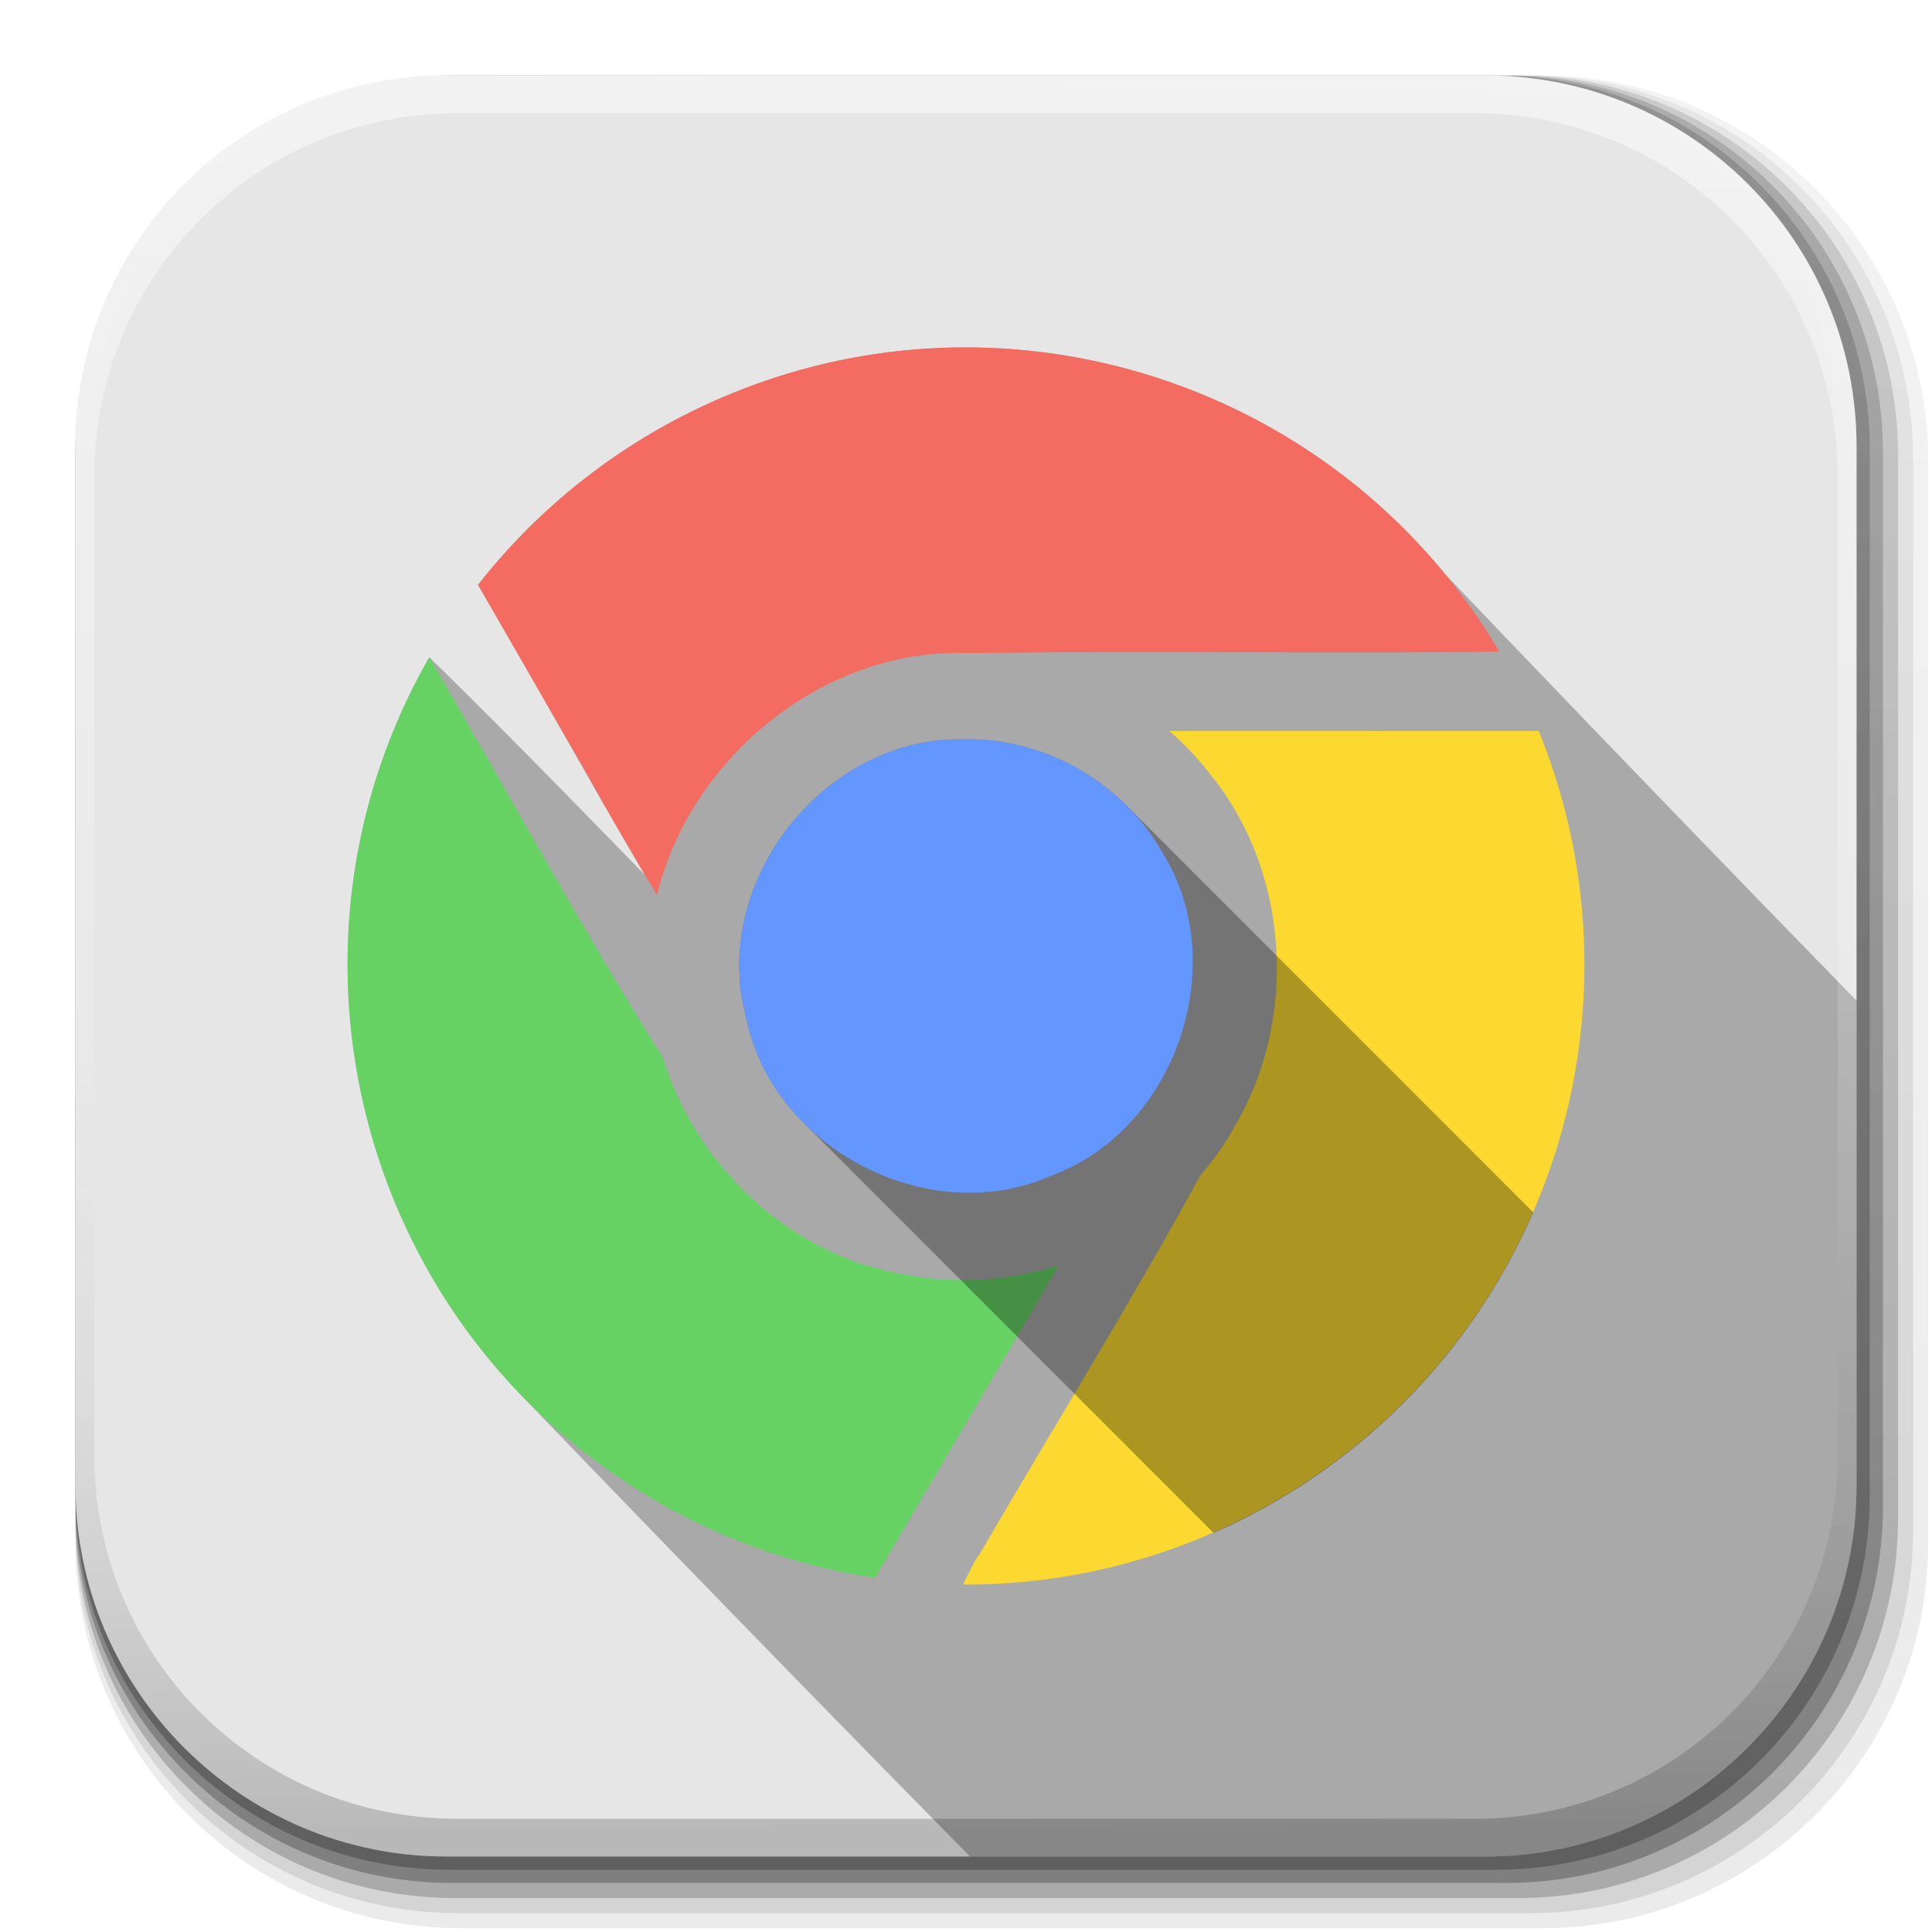
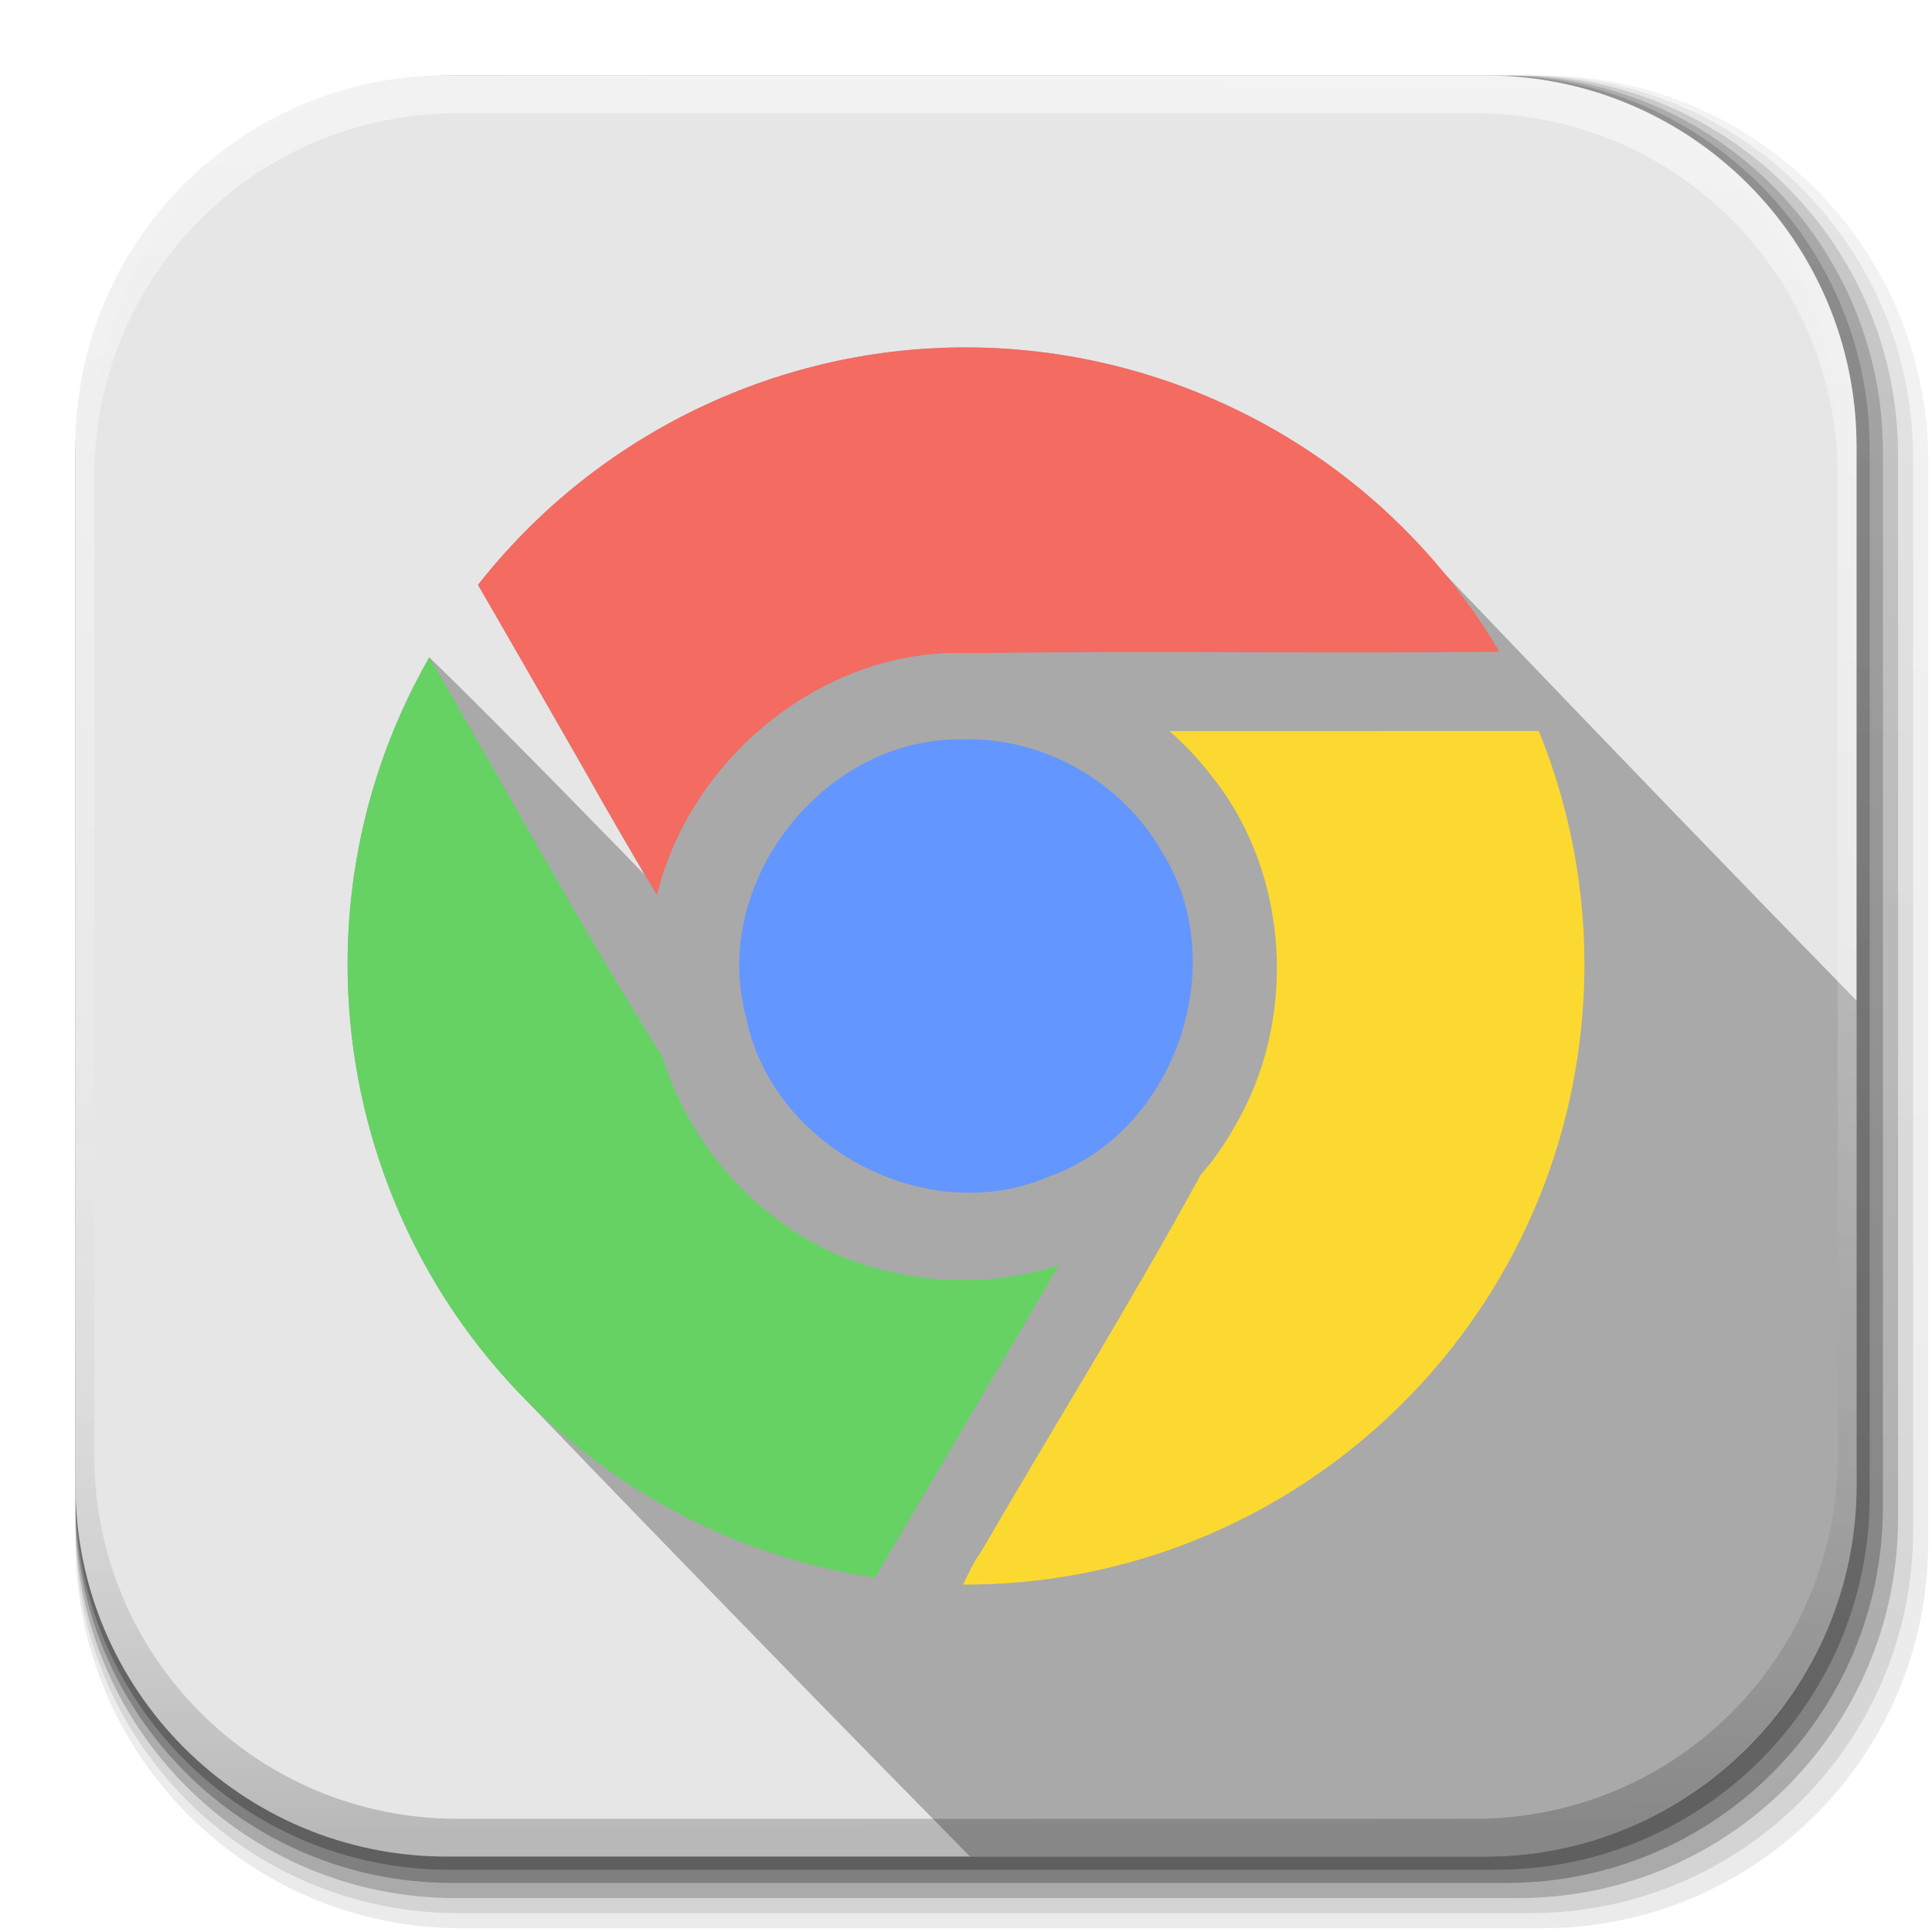
<svg xmlns="http://www.w3.org/2000/svg" xmlns:xlink="http://www.w3.org/1999/xlink" width="512" height="512" id="svg2" version="1.1">
  <defs id="defs4">
    <linearGradient id="linearGradient3834" gradientUnits="userSpaceOnUse" x1="64.478" y1="56.301" x2="78.466" y2="48.085">
      <stop offset="0" style="stop-color:#b4b4b4;stop-opacity:1;" id="stop3836" />
      <stop id="stop3838" style="stop-color:#dcdcdc;stop-opacity:1;" offset="1" />
    </linearGradient>
    <linearGradient y2="48.085" x2="78.466" y1="56.301" x1="64.478" gradientUnits="userSpaceOnUse" id="linearGradient21900">
      <stop id="stop21902" style="stop-color:#2d7787;stop-opacity:1;" offset="0" />
      <stop offset="0.657" style="stop-color:#3c9fb4;stop-opacity:1;" id="stop21912" />
      <stop id="stop21910" style="stop-color:#64bacc;stop-opacity:1;" offset="1" />
    </linearGradient>
    <radialGradient r="216" fy="256" fx="255.994" cy="256" cx="255.994" gradientTransform="matrix(0.6924617,0.05092335,-0.0509484,0.6928022,-458.2293,60.60656)" gradientUnits="userSpaceOnUse" id="radialGradient3850" xlink:href="#linearGradient3834" />
    <linearGradient spreadMethod="pad" gradientUnits="userSpaceOnUse" y2="467" x2="-301.881" y1="35" x1="-297.389" id="linearGradient28146" xlink:href="#circle53_2_-7" />
    <linearGradient gradientTransform="matrix(82,0,0,-82,14489.971,47794.699)" y2="581.436" x2="-175.667" y1="582.198" x1="-175.667" gradientUnits="userSpaceOnUse" id="circle53_2_-7">
      <stop id="stop23-0" style="stop-color:#81B4E0" offset="0" />
      <stop id="stop25-1" style="stop-color:#0C5A94" offset="1" />
    </linearGradient>
    <linearGradient xlink:href="#circle53_2_-7" id="linearGradient3069" gradientUnits="userSpaceOnUse" gradientTransform="matrix(153.9433,0,0,-154.0595,27298.791,89890.334)" x1="-175.667" y1="582.198" x2="-175.667" y2="581.436" />
    <linearGradient gradientTransform="translate(550.0062,4.999996)" y2="175.068" x2="-295.136" y1="467" x1="-293.038" gradientUnits="userSpaceOnUse" id="linearGradient28182" xlink:href="#linearGradient21900" />
    <linearGradient y2="581.436" x2="-175.667" y1="582.198" x1="-175.667" gradientTransform="matrix(211.9635,0,0,-211.9635,37491.427,123580.79)" gradientUnits="userSpaceOnUse" id="linearGradient4469" xlink:href="#circle53_2_" />
    <linearGradient gradientTransform="matrix(82,0,0,-82,14489.971,47794.699)" y2="581.436" x2="-175.667" y1="582.198" x1="-175.667" gradientUnits="userSpaceOnUse" id="circle53_2_">
      <stop id="stop23" style="stop-color:#81B4E0" offset="0" />
      <stop id="stop25" style="stop-color:#0C5A94" offset="1" />
    </linearGradient>
    <radialGradient r="216" fy="256" fx="255.994" cy="256" cx="255.994" gradientTransform="matrix(0.6924617,0.05092335,-0.0509484,0.6928022,-458.2293,60.60656)" gradientUnits="userSpaceOnUse" id="radialGradient3800" xlink:href="#linearGradient3834" />
    <linearGradient y2="467" x2="-301.881" y1="35" x1="-297.389" spreadMethod="pad" gradientUnits="userSpaceOnUse" id="linearGradient3802" xlink:href="#circle53_2_-7" />
    <linearGradient gradientTransform="translate(550.0062,4.999996)" y2="467" x2="-301.881" y1="35" x1="-297.389" spreadMethod="pad" gradientUnits="userSpaceOnUse" id="linearGradient3806" xlink:href="#circle53_2_-7" />
    <radialGradient r="216" fy="256" fx="255.994" cy="256" cx="255.994" gradientTransform="matrix(1.000738,0.00615701,-0.00615247,1,1.392249,-1.576156)" gradientUnits="userSpaceOnUse" id="radialGradient3809" xlink:href="#linearGradient3834" />
    <radialGradient r="216" fy="256" fx="255.994" cy="256" cx="255.994" gradientTransform="matrix(1.000738,0.00615701,-0.00615247,1,1.392249,-1.576156)" gradientUnits="userSpaceOnUse" id="radialGradient3239" xlink:href="#linearGradient3834" />
    <linearGradient y2="251.661" x2="1011.953" y1="476.26" x1="1016.104" gradientTransform="translate(-146.2203,369.0885)" gradientUnits="userSpaceOnUse" id="linearGradient4082" xlink:href="#linearGradient4487" />
    <linearGradient id="linearGradient4487">
      <stop offset="0" style="stop-color:#000000;stop-opacity:1" id="stop4489" />
      <stop offset="1" style="stop-color:#000000;stop-opacity:0" id="stop4491" />
    </linearGradient>
    <linearGradient y2="363.738" x2="988.786" y1="51.512" x1="993.439" gradientTransform="translate(778.5998,-360.5596)" gradientUnits="userSpaceOnUse" id="linearGradient4084" xlink:href="#linearGradient3737" />
    <linearGradient id="linearGradient3737">
      <stop offset="0" style="stop-color:#ffffff;stop-opacity:1" id="stop3739" />
      <stop offset="1" style="stop-color:#ffffff;stop-opacity:0" id="stop3741" />
    </linearGradient>
    <linearGradient y2="-55.941" x2="1763.69" y1="155.597" x1="1764.649" gradientUnits="userSpaceOnUse" id="linearGradient4086" xlink:href="#linearGradient4046" />
    <linearGradient id="linearGradient4046">
      <stop offset="0" style="stop-color:#000000;stop-opacity:1;" id="stop4048" />
      <stop offset="1" style="stop-color:#ffffff;stop-opacity:0.2" id="stop4050" />
    </linearGradient>
    <linearGradient y2="20.626" x2="1006.808" y1="484.417" x1="1012.513" gradientTransform="matrix(1.023305,0,0,1.023305,-823.777,592.8376)" gradientUnits="userSpaceOnUse" id="linearGradient4110" xlink:href="#ButtonShadow-0-1-1" />
    <linearGradient gradientTransform="matrix(1.005865,0,0,0.994169,100,0)" gradientUnits="userSpaceOnUse" id="ButtonShadow-0-1-1" y2="7.017" x2="45.448" y1="92.54" x1="45.448">
      <stop offset="0" style="stop-color:#000000;stop-opacity:1" id="stop3750-8-9-3" />
      <stop offset="1" style="stop-color:#000000;stop-opacity:0.588" id="stop3752-5-6-4" />
    </linearGradient>
    <linearGradient y2="20.626" x2="1006.808" y1="484.417" x1="1012.513" gradientTransform="matrix(1.040254,0,0,1.040254,-837.9512,592.5182)" gradientUnits="userSpaceOnUse" id="linearGradient4112" xlink:href="#ButtonShadow-0-1-1" />
    <linearGradient gradientTransform="matrix(1.005865,0,0,0.994169,100,0)" gradientUnits="userSpaceOnUse" id="linearGradient3442" y2="7.017" x2="45.448" y1="92.54" x1="45.448">
      <stop offset="0" style="stop-color:#000000;stop-opacity:1" id="stop3444" />
      <stop offset="1" style="stop-color:#000000;stop-opacity:0.588" id="stop3446" />
    </linearGradient>
    <linearGradient y2="20.626" x2="1006.808" y1="484.417" x1="1012.513" gradientTransform="matrix(1.03178,0,0,1.03178,-830.8641,592.6779)" gradientUnits="userSpaceOnUse" id="linearGradient4114" xlink:href="#ButtonShadow-0-1-1" />
    <linearGradient gradientTransform="matrix(1.005865,0,0,0.994169,100,0)" gradientUnits="userSpaceOnUse" id="linearGradient3449" y2="7.017" x2="45.448" y1="92.54" x1="45.448">
      <stop offset="0" style="stop-color:#000000;stop-opacity:1" id="stop3451" />
      <stop offset="1" style="stop-color:#000000;stop-opacity:0.588" id="stop3453" />
    </linearGradient>
    <linearGradient y2="20.626" x2="1006.808" y1="484.417" x1="1012.513" gradientTransform="matrix(1.01483,0,0,1.01483,-816.69,592.9972)" gradientUnits="userSpaceOnUse" id="linearGradient4116" xlink:href="#ButtonShadow-0-1-1" />
    <linearGradient gradientTransform="matrix(1.005865,0,0,0.994169,100,0)" gradientUnits="userSpaceOnUse" id="linearGradient3456" y2="7.017" x2="45.448" y1="92.54" x1="45.448">
      <stop offset="0" style="stop-color:#000000;stop-opacity:1" id="stop3458" />
      <stop offset="1" style="stop-color:#000000;stop-opacity:0.588" id="stop3460" />
    </linearGradient>
    <linearGradient y2="20.626" x2="1006.808" y1="484.417" x1="1012.513" gradientTransform="matrix(1.007415,0,0,1.007415,-810.4888,593.1369)" gradientUnits="userSpaceOnUse" id="linearGradient4118" xlink:href="#ButtonShadow-0-1-1" />
    <linearGradient gradientTransform="matrix(1.005865,0,0,0.994169,100,0)" gradientUnits="userSpaceOnUse" id="linearGradient3463" y2="7.017" x2="45.448" y1="92.54" x1="45.448">
      <stop offset="0" style="stop-color:#000000;stop-opacity:1" id="stop3465" />
      <stop offset="1" style="stop-color:#000000;stop-opacity:0.588" id="stop3467" />
    </linearGradient>
    <linearGradient xlink:href="#ButtonShadow-0-1-1" id="linearGradient3475" gradientUnits="userSpaceOnUse" gradientTransform="matrix(1.007415,0,0,1.007415,-810.4888,593.1369)" x1="1012.513" y1="484.417" x2="1006.808" y2="20.626" />
    <linearGradient y2="251.661" x2="1011.953" y1="476.26" x1="1016.104" gradientTransform="translate(-146.2203,369.0885)" gradientUnits="userSpaceOnUse" id="linearGradient4082-8" xlink:href="#linearGradient4487-2" />
    <linearGradient id="linearGradient4487-2">
      <stop offset="0" style="stop-color:#000000;stop-opacity:1" id="stop4489-0" />
      <stop offset="1" style="stop-color:#000000;stop-opacity:0" id="stop4491-2" />
    </linearGradient>
    <linearGradient y2="363.738" x2="988.786" y1="51.512" x1="993.439" gradientTransform="translate(778.5998,-360.5596)" gradientUnits="userSpaceOnUse" id="linearGradient4084-8" xlink:href="#linearGradient3737-1" />
    <linearGradient id="linearGradient3737-1">
      <stop offset="0" style="stop-color:#ffffff;stop-opacity:1" id="stop3739-2" />
      <stop offset="1" style="stop-color:#ffffff;stop-opacity:0" id="stop3741-6" />
    </linearGradient>
    <linearGradient y2="-55.941" x2="1763.69" y1="155.597" x1="1764.649" gradientUnits="userSpaceOnUse" id="linearGradient4086-6" xlink:href="#linearGradient4046-4" />
    <linearGradient id="linearGradient4046-4">
      <stop offset="0" style="stop-color:#000000;stop-opacity:1;" id="stop4048-6" />
      <stop offset="1" style="stop-color:#ffffff;stop-opacity:0.2" id="stop4050-9" />
    </linearGradient>
    <linearGradient id="linearGradient3834-2" gradientUnits="userSpaceOnUse" x1="64.478" y1="56.301" x2="78.466" y2="48.085">
      <stop offset="0" style="stop-color:#c8c8c8;stop-opacity:1;" id="stop3836-3" />
      <stop id="stop3838-8" style="stop-color:#dcdcdc;stop-opacity:1;" offset="1" />
    </linearGradient>
    <linearGradient y2="20.626" x2="1006.808" y1="484.417" x1="1012.513" gradientTransform="matrix(1.03178,0,0,1.03178,-830.8641,592.6779)" gradientUnits="userSpaceOnUse" id="linearGradient4114-1" xlink:href="#ButtonShadow-0-1-1-4" />
    <linearGradient gradientTransform="matrix(1.005865,0,0,0.994169,100,0)" gradientUnits="userSpaceOnUse" id="ButtonShadow-0-1-1-4" y2="7.017" x2="45.448" y1="92.54" x1="45.448">
      <stop offset="0" style="stop-color:#000000;stop-opacity:1" id="stop3750-8-9-3-3" />
      <stop offset="1" style="stop-color:#000000;stop-opacity:0.588" id="stop3752-5-6-4-3" />
    </linearGradient>
    <linearGradient y2="20.626" x2="1006.808" y1="484.417" x1="1012.513" gradientTransform="matrix(1.040254,0,0,1.040254,-837.9512,592.5182)" gradientUnits="userSpaceOnUse" id="linearGradient4112-7" xlink:href="#ButtonShadow-0-1-1-4" />
    <linearGradient gradientTransform="matrix(1.005865,0,0,0.994169,100,0)" gradientUnits="userSpaceOnUse" id="linearGradient3555" y2="7.017" x2="45.448" y1="92.54" x1="45.448">
      <stop offset="0" style="stop-color:#000000;stop-opacity:1" id="stop3557" />
      <stop offset="1" style="stop-color:#000000;stop-opacity:0.588" id="stop3559" />
    </linearGradient>
    <linearGradient y2="20.626" x2="1006.808" y1="484.417" x1="1012.513" gradientTransform="matrix(1.023305,0,0,1.023305,-823.777,592.8376)" gradientUnits="userSpaceOnUse" id="linearGradient4110-5" xlink:href="#ButtonShadow-0-1-1-4" />
    <linearGradient gradientTransform="matrix(1.005865,0,0,0.994169,100,0)" gradientUnits="userSpaceOnUse" id="linearGradient3562" y2="7.017" x2="45.448" y1="92.54" x1="45.448">
      <stop offset="0" style="stop-color:#000000;stop-opacity:1" id="stop3564" />
      <stop offset="1" style="stop-color:#000000;stop-opacity:0.588" id="stop3566" />
    </linearGradient>
    <linearGradient y2="20.626" x2="1006.808" y1="484.417" x1="1012.513" gradientTransform="matrix(1.01483,0,0,1.01483,-816.69,592.9972)" gradientUnits="userSpaceOnUse" id="linearGradient4116-1" xlink:href="#ButtonShadow-0-1-1-4" />
    <linearGradient gradientTransform="matrix(1.005865,0,0,0.994169,100,0)" gradientUnits="userSpaceOnUse" id="linearGradient3569" y2="7.017" x2="45.448" y1="92.54" x1="45.448">
      <stop offset="0" style="stop-color:#000000;stop-opacity:1" id="stop3571" />
      <stop offset="1" style="stop-color:#000000;stop-opacity:0.588" id="stop3573" />
    </linearGradient>
    <linearGradient xlink:href="#ButtonShadow-0-1-1-4" id="linearGradient3272" gradientUnits="userSpaceOnUse" gradientTransform="matrix(1.007415,0,0,1.007415,-810.4888,593.1369)" x1="1012.513" y1="484.417" x2="1006.808" y2="20.626" />
    <linearGradient gradientTransform="matrix(1.005865,0,0,0.994169,100,0)" gradientUnits="userSpaceOnUse" id="linearGradient3576" y2="7.017" x2="45.448" y1="92.54" x1="45.448">
      <stop offset="0" style="stop-color:#000000;stop-opacity:1" id="stop3578" />
      <stop offset="1" style="stop-color:#000000;stop-opacity:0.588" id="stop3580" />
    </linearGradient>
    <linearGradient xlink:href="#ButtonShadow-0-1-1-4" id="linearGradient3601" gradientUnits="userSpaceOnUse" gradientTransform="matrix(1.007415,0,0,1.007415,-810.4888,593.1369)" x1="1012.513" y1="484.417" x2="1006.808" y2="20.626" />
    <linearGradient y2="20.626" x2="1006.808" y1="484.417" x1="1012.513" gradientTransform="matrix(1.03178,0,0,1.03178,-830.8641,592.6779)" gradientUnits="userSpaceOnUse" id="linearGradient3720" xlink:href="#ButtonShadow-0-1-1-4" />
    <linearGradient y2="20.626" x2="1006.808" y1="484.417" x1="1012.513" gradientTransform="matrix(1.040254,0,0,1.040254,-837.9512,592.5182)" gradientUnits="userSpaceOnUse" id="linearGradient3722" xlink:href="#ButtonShadow-0-1-1-4" />
    <linearGradient y2="20.626" x2="1006.808" y1="484.417" x1="1012.513" gradientTransform="matrix(1.023305,0,0,1.023305,-823.777,592.8376)" gradientUnits="userSpaceOnUse" id="linearGradient3724" xlink:href="#ButtonShadow-0-1-1-4" />
    <linearGradient y2="20.626" x2="1006.808" y1="484.417" x1="1012.513" gradientTransform="matrix(1.01483,0,0,1.01483,-816.69,592.9972)" gradientUnits="userSpaceOnUse" id="linearGradient3726" xlink:href="#ButtonShadow-0-1-1-4" />
    <linearGradient y2="20.626" x2="1006.808" y1="484.417" x1="1012.513" gradientTransform="matrix(1.03178,0,0,1.03178,-830.8641,592.6779)" gradientUnits="userSpaceOnUse" id="linearGradient4114-2" xlink:href="#ButtonShadow-0-1-1-5" />
    <linearGradient gradientTransform="matrix(1.005865,0,0,0.994169,100,0)" gradientUnits="userSpaceOnUse" id="ButtonShadow-0-1-1-5" y2="7.017" x2="45.448" y1="92.54" x1="45.448">
      <stop offset="0" style="stop-color:#000000;stop-opacity:1" id="stop3750-8-9-3-6" />
      <stop offset="1" style="stop-color:#000000;stop-opacity:0.588" id="stop3752-5-6-4-2" />
    </linearGradient>
    <linearGradient y2="20.626" x2="1006.808" y1="484.417" x1="1012.513" gradientTransform="matrix(1.040254,0,0,1.040254,-837.9512,592.5182)" gradientUnits="userSpaceOnUse" id="linearGradient4112-2" xlink:href="#ButtonShadow-0-1-1-5" />
    <linearGradient gradientTransform="matrix(1.005865,0,0,0.994169,100,0)" gradientUnits="userSpaceOnUse" id="linearGradient5292" y2="7.017" x2="45.448" y1="92.54" x1="45.448">
      <stop offset="0" style="stop-color:#000000;stop-opacity:1" id="stop5294" />
      <stop offset="1" style="stop-color:#000000;stop-opacity:0.588" id="stop5296" />
    </linearGradient>
    <linearGradient y2="20.626" x2="1006.808" y1="484.417" x1="1012.513" gradientTransform="matrix(1.023305,0,0,1.023305,-823.777,592.8376)" gradientUnits="userSpaceOnUse" id="linearGradient4110-6" xlink:href="#ButtonShadow-0-1-1-5" />
    <linearGradient gradientTransform="matrix(1.005865,0,0,0.994169,100,0)" gradientUnits="userSpaceOnUse" id="linearGradient5299" y2="7.017" x2="45.448" y1="92.54" x1="45.448">
      <stop offset="0" style="stop-color:#000000;stop-opacity:1" id="stop5301" />
      <stop offset="1" style="stop-color:#000000;stop-opacity:0.588" id="stop5303" />
    </linearGradient>
    <linearGradient y2="20.626" x2="1006.808" y1="484.417" x1="1012.513" gradientTransform="matrix(1.01483,0,0,1.01483,-816.69,592.9972)" gradientUnits="userSpaceOnUse" id="linearGradient4116-6" xlink:href="#ButtonShadow-0-1-1-5" />
    <linearGradient gradientTransform="matrix(1.005865,0,0,0.994169,100,0)" gradientUnits="userSpaceOnUse" id="linearGradient5306" y2="7.017" x2="45.448" y1="92.54" x1="45.448">
      <stop offset="0" style="stop-color:#000000;stop-opacity:1" id="stop5308" />
      <stop offset="1" style="stop-color:#000000;stop-opacity:0.588" id="stop5310" />
    </linearGradient>
    <linearGradient xlink:href="#ButtonShadow-0-1-1-5" id="linearGradient3372" gradientUnits="userSpaceOnUse" gradientTransform="matrix(1.007415,0,0,1.007415,-810.4888,593.1369)" x1="1012.513" y1="484.417" x2="1006.808" y2="20.626" />
    <linearGradient gradientTransform="matrix(1.005865,0,0,0.994169,100,0)" gradientUnits="userSpaceOnUse" id="linearGradient5313" y2="7.017" x2="45.448" y1="92.54" x1="45.448">
      <stop offset="0" style="stop-color:#000000;stop-opacity:1" id="stop5315" />
      <stop offset="1" style="stop-color:#000000;stop-opacity:0.588" id="stop5317" />
    </linearGradient>
    <linearGradient y2="251.661" x2="1011.953" y1="476.26" x1="1016.104" gradientTransform="translate(-146.2203,369.0885)" gradientUnits="userSpaceOnUse" id="linearGradient4082-88" xlink:href="#linearGradient4487-22" />
    <linearGradient id="linearGradient4487-22">
      <stop offset="0" style="stop-color:#000000;stop-opacity:1" id="stop4489-8" />
      <stop offset="1" style="stop-color:#000000;stop-opacity:0" id="stop4491-8" />
    </linearGradient>
    <linearGradient y2="363.738" x2="988.786" y1="51.512" x1="993.439" gradientTransform="translate(778.5998,-360.5596)" gradientUnits="userSpaceOnUse" id="linearGradient4084-6" xlink:href="#linearGradient3737-5" />
    <linearGradient id="linearGradient3737-5">
      <stop offset="0" style="stop-color:#ffffff;stop-opacity:1" id="stop3739-6" />
      <stop offset="1" style="stop-color:#ffffff;stop-opacity:0" id="stop3741-8" />
    </linearGradient>
    <linearGradient y2="-55.941" x2="1763.69" y1="155.597" x1="1764.649" gradientUnits="userSpaceOnUse" id="linearGradient4086-0" xlink:href="#linearGradient4046-0" />
    <linearGradient id="linearGradient4046-0">
      <stop offset="0" style="stop-color:#000000;stop-opacity:1;" id="stop4048-3" />
      <stop offset="1" style="stop-color:#ffffff;stop-opacity:0.2" id="stop4050-7" />
    </linearGradient>
    <linearGradient xlink:href="#ButtonShadow-0-1-1-5" id="linearGradient5342" gradientUnits="userSpaceOnUse" gradientTransform="matrix(1.007415,0,0,1.007415,-810.4888,593.1369)" x1="1012.513" y1="484.417" x2="1006.808" y2="20.626" />
  </defs>
  <g transform="translate(0,-540.3622)" id="layer1" />
  <g transform="translate(-11.98507,-592.1172)" id="g4103">
    <rect style="opacity:0.1;color:#000000;fill:url(#linearGradient4114-2);fill-opacity:1;fill-rule:nonzero;stroke:none;stroke-width:1.5;marker:none;visibility:visible;display:inline;overflow:visible;enable-background:accumulate" id="rect6187" width="487" height="487" x="31.985" y="612.117" ry="101.458" />
    <rect ry="102.292" y="612.117" x="31.985" height="491" width="491" id="rect6191" style="opacity:0.08;color:#000000;fill:url(#linearGradient4112-2);fill-opacity:1;fill-rule:nonzero;stroke:none;stroke-width:1.5;marker:none;visibility:visible;display:inline;overflow:visible;enable-background:accumulate" />
    <rect ry="100.625" y="612.117" x="31.985" height="483" width="483" id="rect6183" style="opacity:0.2;color:#000000;fill:url(#linearGradient4110-6);fill-opacity:1;fill-rule:nonzero;stroke:none;stroke-width:1.5;marker:none;visibility:visible;display:inline;overflow:visible;enable-background:accumulate" />
    <rect style="opacity:0.25;color:#000000;fill:url(#linearGradient4116-6);fill-opacity:1;fill-rule:nonzero;stroke:none;stroke-width:1.5;marker:none;visibility:visible;display:inline;overflow:visible;enable-background:accumulate" id="rect6179" width="479" height="479" x="31.985" y="612.117" ry="99.792" />
    <rect ry="99.062" y="612.117" x="31.985" height="475.5" width="475.5" id="rect5574" style="opacity:0.25;color:#000000;fill:url(#linearGradient5342);fill-opacity:1;fill-rule:nonzero;stroke:none;stroke-width:1.5;marker:none;visibility:visible;display:inline;overflow:visible;enable-background:accumulate" />
  </g>
-   <g style="display:none" id="g28153">
-     <path id="path3082" d="m 554.017,407.868 c -21.892,0.268 -44.067,5.349 -64.985,15.746 -20.066,9.973 -37.614,24.285 -51.392,41.846 8.875,15.43 17.743,30.857 26.633,46.278 5.379,9.777 11.095,19.379 16.768,28.998 7.965,-32.832 39.456,-59.236 73.828,-58.764 l 6.072,0 c 41.466,-0.549 82.959,0.179 124.431,-0.298 -28.032,-47.469 -78.876,-74.448 -131.356,-73.806 z" style="fill:#ea5347;fill-opacity:1" />
-     <path id="path3078" d="m 425.815,483.038 c -38.879,67.891 -19.135,155.279 46.853,199.516 18.45,12.369 39.379,20.45 61.257,23.757 14.887,-25.236 29.721,-50.507 44.574,-75.766 -12.71,3.931 -26.439,4.712 -39.46,1.79 -26.82,-5.172 -48.695,-26.596 -56.654,-52.35 -19.885,-31.69 -37.692,-64.666 -56.569,-96.945 z" style="fill:#4bb549;fill-opacity:1" />
-     <path id="path3080" d="m 694.918,500.893 c -29.858,0.001 -59.715,0.016 -89.573,0.021 3.888,3.413 7.441,7.193 10.547,11.314 18.721,23.622 20.552,58.936 5.199,84.737 -2.317,4.19 -5.078,8.067 -8.182,11.612 -16.939,31.06 -35.675,61.144 -53.458,91.746 -1.642,2.199 -2.849,4.967 -4.176,7.628 78.123,0.257 144.314,-59.917 150.297,-139.047 1.756,-23.235 -1.907,-46.514 -10.653,-68.011 z" style="fill:#fcd209;fill-opacity:1" />
-   </g>
  <g id="g27124" />
-   <path style="fill:#000000;fill-opacity:0.471;display:none" d="m 254.031,105.969 c -21.892,0.268 -44.082,5.354 -65,15.75 -20.066,9.973 -37.629,24.283 -51.406,41.844 14.515,24.749 26.897,47.324 40.312,70.094 -0.011,0.02 -0.02,0.043 -0.031,0.062 0,0 -34.672,-35.793 -52.094,-52.594 -33.385,58.298 -23.539,130.957 21.688,178.344 0.36,0.395 195.41,203.864 286.216,285.217 10.276,14.491 23.306,27.396 38.938,37.875 18.45,12.369 39.404,20.443 61.281,23.75 2.47,-4.188 4.939,-8.373 7.406,-12.562 l 13.937,14.189 c 78.123,0.257 144.298,-59.901 150.281,-139.031 1.756,-23.235 -1.91,-46.503 -10.656,-68 -6.548,-5.196 -19.125,-19.156 -19.125,-19.156 3.196,-0.023 6.398,-0.026 9.594,-0.062 -6.209,-10.515 -13.533,-20.01 -21.75,-28.438 -104.274,-94.753 -306.527,-308.185 -306.527,-308.185 -28.205,-25.62 -65.196,-39.557 -103.062,-39.094 z" id="path28175" />
  <rect ry="98.333" y="20" x="20" height="472" width="472" id="rect3830-7" style="color:#000000;fill:#e6e6e6;fill-opacity:1;fill-rule:nonzero;stroke:none;stroke-width:1.5;marker:none;visibility:visible;display:inline;overflow:visible;enable-background:accumulate" />
  <path style="opacity:0.85;color:#000000;fill:#000000;fill-opacity:0.314;fill-rule:nonzero;stroke:none;stroke-width:1.5;marker:none;visibility:visible;display:inline;overflow:visible;enable-background:accumulate" d="m 253.849,92.077 c -23.919,0.293 -48.163,5.849 -71.019,17.208 -21.924,10.896 -41.113,26.531 -56.166,45.718 15.859,27.04 29.388,51.706 44.045,76.584 -0.013,0.022 -0.022,0.046 -0.034,0.068 0,0 -37.882,-39.108 -56.917,-57.464 -36.476,63.696 -25.719,143.083 23.696,194.857 0.197,0.216 53.739,56.074 119.605,122.951 l 136.608,0 c 54.477,0 98.333,-43.857 98.333,-98.333 l 0,-128.482 C 422.134,193.569 366.454,134.791 366.454,134.791 335.638,106.799 295.221,91.571 253.849,92.077 z" id="rect28177-3" />
  <g transform="matrix(1.092593,0,0,1.092593,-23.70365,-23.7037)" id="g28148-8">
    <path style="fill:#66d264;fill-opacity:1" d="m 125.815,181.134 c -38.879,67.891 -19.135,155.279 46.853,199.516 18.45,12.369 39.379,20.45 61.257,23.757 14.887,-25.236 29.721,-50.507 44.574,-75.766 -12.71,3.931 -26.439,4.712 -39.46,1.79 -26.82,-5.172 -48.695,-26.596 -56.654,-52.35 -19.885,-31.69 -37.692,-64.666 -56.569,-96.945 z" id="path4226-7" />
    <path style="fill:#fcd930;fill-opacity:1" d="m 394.918,198.989 c -29.858,0.001 -59.715,0.016 -89.573,0.021 3.888,3.413 7.441,7.193 10.547,11.314 18.721,23.622 20.552,58.936 5.199,84.737 -2.317,4.19 -5.078,8.067 -8.182,11.612 -16.939,31.06 -35.675,61.144 -53.458,91.746 -1.642,2.199 -2.849,4.967 -4.176,7.628 78.123,0.257 144.314,-59.917 150.297,-139.047 1.756,-23.235 -1.907,-46.514 -10.653,-68.011 z" id="path4228-8" />
    <path style="fill:#f36b61;fill-opacity:1" d="m 254.017,105.964 c -21.892,0.268 -44.067,5.349 -64.985,15.746 -20.066,9.973 -37.614,24.285 -51.392,41.846 8.875,15.43 17.743,30.857 26.633,46.278 5.379,9.777 11.095,19.379 16.768,28.998 7.965,-32.832 39.456,-59.236 73.828,-58.764 l 6.072,0 c 41.466,-0.549 82.959,0.179 124.431,-0.298 -28.032,-47.469 -78.875,-74.448 -131.356,-73.806 z" id="path55_1_-0" />
  </g>
-   <path style="fill:#000000;fill-opacity:0.314" d="m 256.656,195.906 c -0.673,3.3e-4 -1.326,0.006 -2,0.031 -36.763,-0.319 -66.534,38.309 -56.938,73.656 2.159,10.844 7.698,20.385 15.25,27.969 l 108.656,108.687 c 37.852,-16.57 68.238,-47.028 84.719,-84.938 L 298.594,213.531 c -0.095,-0.093 -0.186,-0.189 -0.281,-0.281 -10.997,-10.838 -26.172,-17.351 -41.656,-17.344 z" id="path4131" />
  <path style="fill:#6496ff;fill-opacity:1" d="m 254.647,195.946 c -36.763,-0.319 -66.517,38.295 -56.92,73.642 6.908,34.702 48.229,56.205 80.445,42.145 33.296,-11.877 48.432,-56.03 29.934,-85.702 -10.641,-18.907 -31.885,-30.889 -53.459,-30.085 z" id="circle53_1_-7" />
  <g transform="translate(-605.5193,-353.9683)" id="g4076-9">
    <g id="g4038-0" transform="translate(-926.6676,684.3845)">
      <path id="rect6809-2-1" d="m 1650.499,-310.416 c -54.477,0 -98.312,43.836 -98.312,98.312 l 0,275.344 c 0,54.477 43.836,98.344 98.312,98.344 l 2.938,0 c -53.322,0 -96.25,-42.928 -96.25,-96.25 l 0,-269.5 c 0,-53.322 42.928,-96.25 96.25,-96.25 l 269.5,0 c 53.322,0 96.25,42.928 96.25,96.25 l 0,269.5 c 0,53.323 -42.928,96.25 -96.25,96.25 l 2.906,0 c 54.477,0 98.344,-43.867 98.344,-98.344 l 0,-275.344 c 0,-54.477 -43.867,-98.312 -98.344,-98.312 l -275.344,0 z" style="opacity:0.5;color:#000000;fill:url(#linearGradient4084-8);fill-opacity:1;fill-rule:nonzero;stroke:none;stroke-width:1.5;marker:none;visibility:visible;display:inline;overflow:visible;enable-background:accumulate" />
      <path style="opacity:0.2;color:#000000;fill:url(#linearGradient4086-6);fill-opacity:1;fill-rule:nonzero;stroke:none;stroke-width:1.5;marker:none;visibility:visible;display:inline;overflow:visible;enable-background:accumulate" d="m 1650.499,161.584 c -54.477,0 -98.312,-43.836 -98.312,-98.313 l 0,-275.344 c 0,-54.477 43.836,-98.344 98.312,-98.344 l 2.938,0 c -53.322,0 -96.25,42.928 -96.25,96.25 l 0,269.5 c 0,53.323 42.928,96.25 96.25,96.25 l 269.5,0 c 53.322,0 96.25,-42.928 96.25,-96.25 l 0,-269.5 c 0,-53.322 -42.928,-96.25 -96.25,-96.25 l 2.906,0 c 54.477,0 98.344,43.867 98.344,98.344 l 0,275.344 c 0,54.477 -43.867,98.313 -98.344,98.313 l -275.344,0 z" id="path3981-5" />
    </g>
  </g>
</svg>
